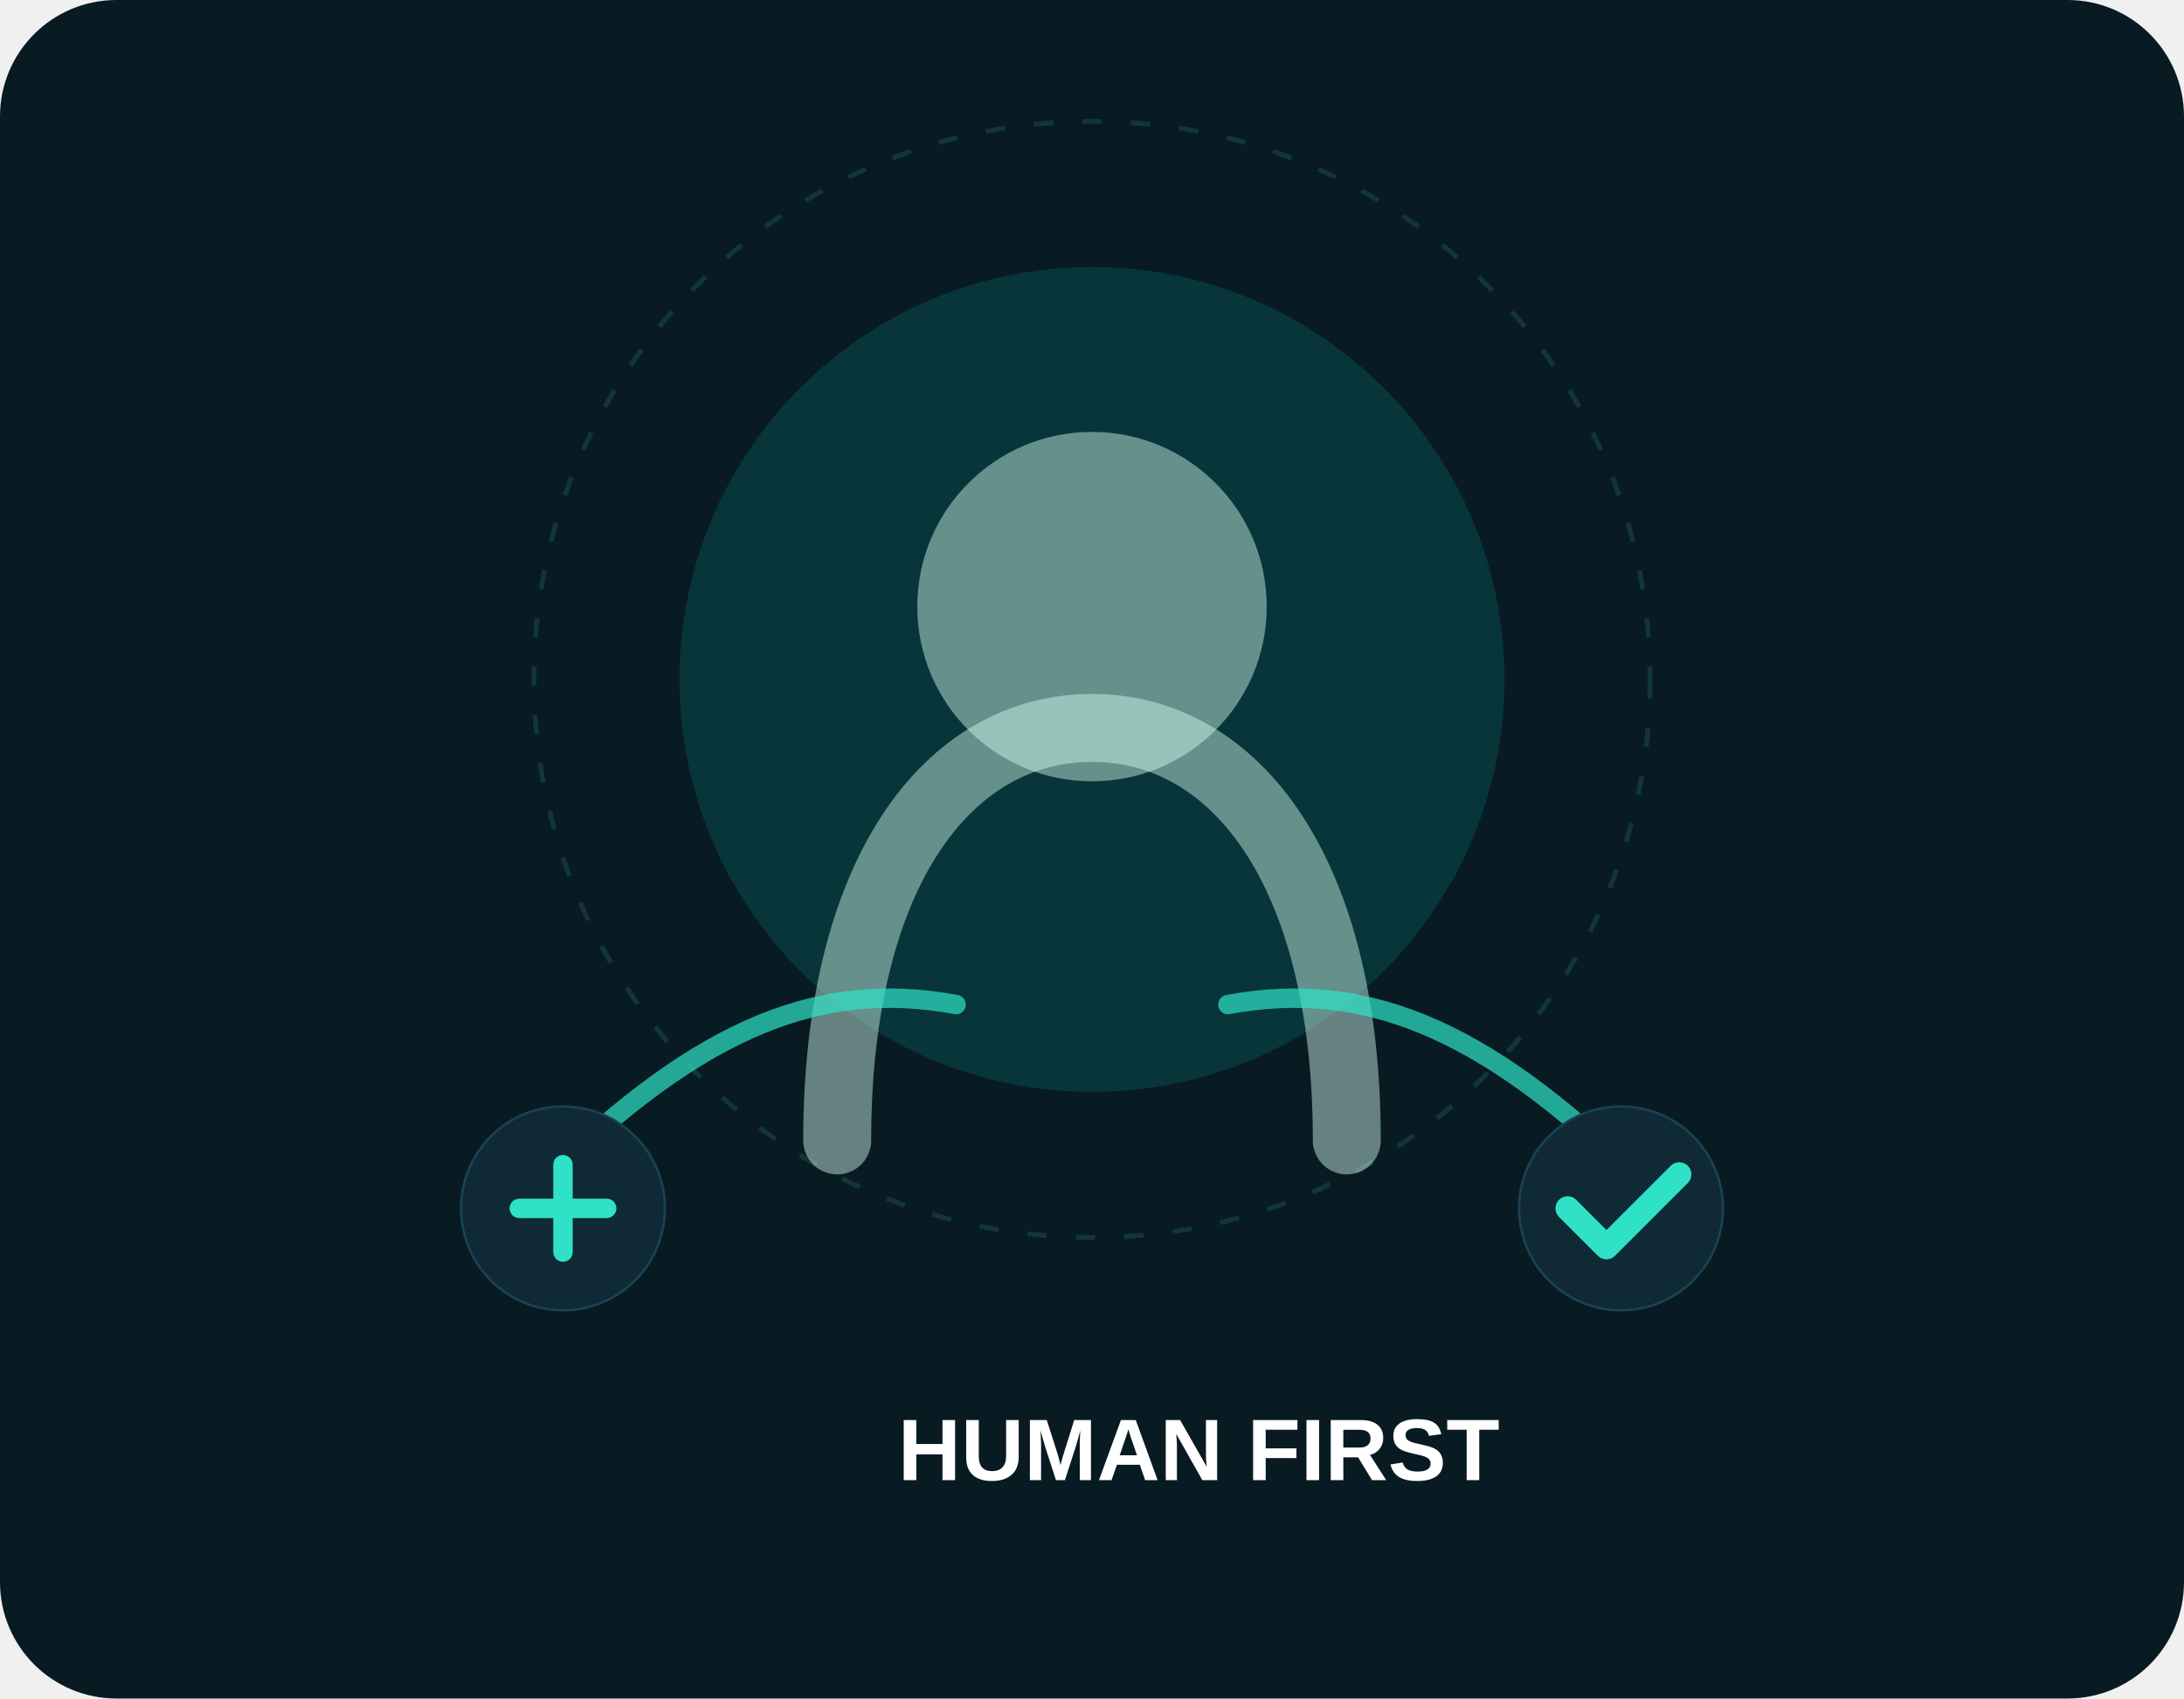
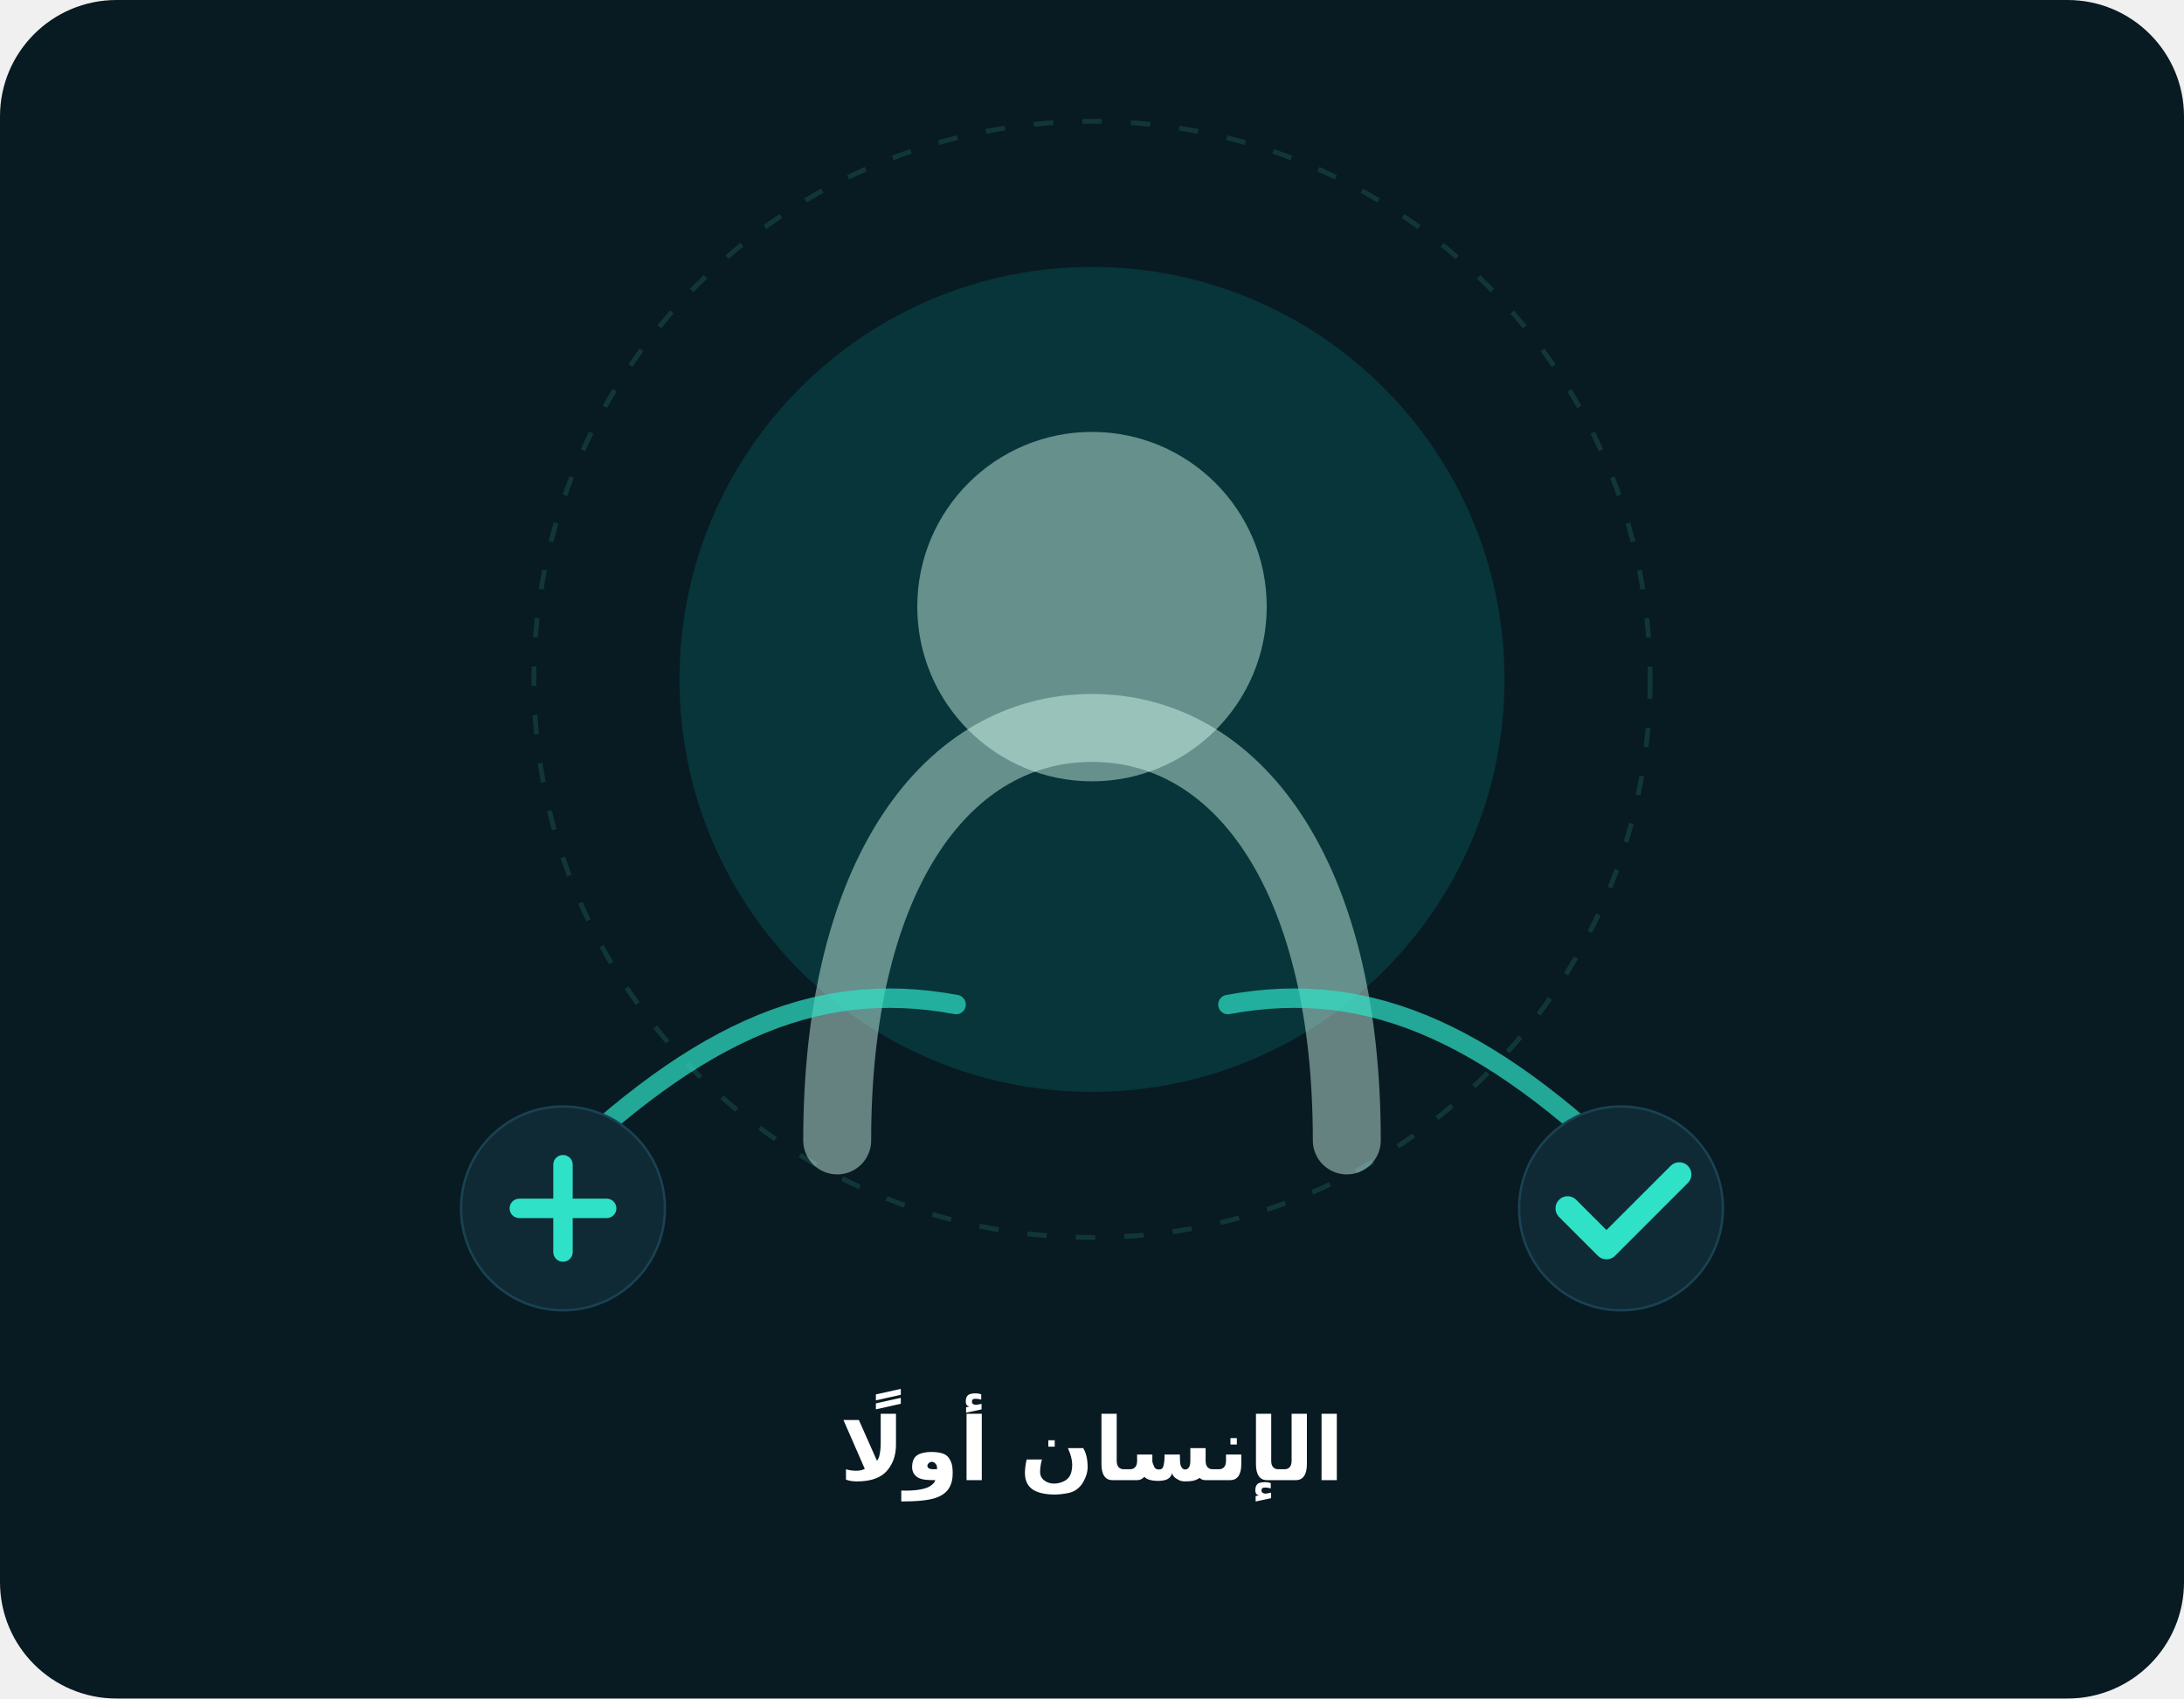
<svg xmlns="http://www.w3.org/2000/svg" width="900" height="700" viewBox="0 0 900 700" fill="none">
  <rect width="900" height="700" rx="48" fill="#081A22" />
  <circle cx="450" cy="280" r="170" fill="#00B3A4" fill-opacity="0.18" />
  <circle cx="450" cy="280" r="230" stroke="#45D6C6" stroke-opacity="0.15" stroke-width="2" stroke-dasharray="8 12" />
  <circle cx="450" cy="250" r="72" fill="#D8FFF3" fill-opacity="0.45" />
  <path d="M345 470C345 359 391 300 450 300C509 300 555 359 555 470" stroke="#D8FFF3" stroke-opacity="0.45" stroke-width="28" stroke-linecap="round" />
  <path d="M218 493C284 426 335 403 394 414" stroke="#2FE2C7" stroke-width="8" stroke-linecap="round" opacity="0.7" />
  <path d="M682 493C616 426 565 403 506 414" stroke="#2FE2C7" stroke-width="8" stroke-linecap="round" opacity="0.7" />
  <circle cx="232" cy="498" r="42" fill="#0F2935" stroke="#194252" />
  <circle cx="668" cy="498" r="42" fill="#0F2935" stroke="#194252" />
  <path d="M232 480V516" stroke="#2FE2C7" stroke-width="8" stroke-linecap="round" />
  <path d="M214 498H250" stroke="#2FE2C7" stroke-width="8" stroke-linecap="round" />
  <path d="M646 498L662 514L692 484" stroke="#2FE2C7" stroke-width="10" stroke-linecap="round" stroke-linejoin="round" />
-   <text x="370" y="610" fill="#FFFFFF" font-family="Arial" font-size="36" font-weight="700">HUMAN FIRST</text>
+   <text x="450" y="610" text-anchor="middle" direction="rtl" fill="#FFFFFF" font-family="IBM Plex Sans Arabic, Arial" font-size="36" font-weight="700">الإنسان أولًا</text>
</svg>
